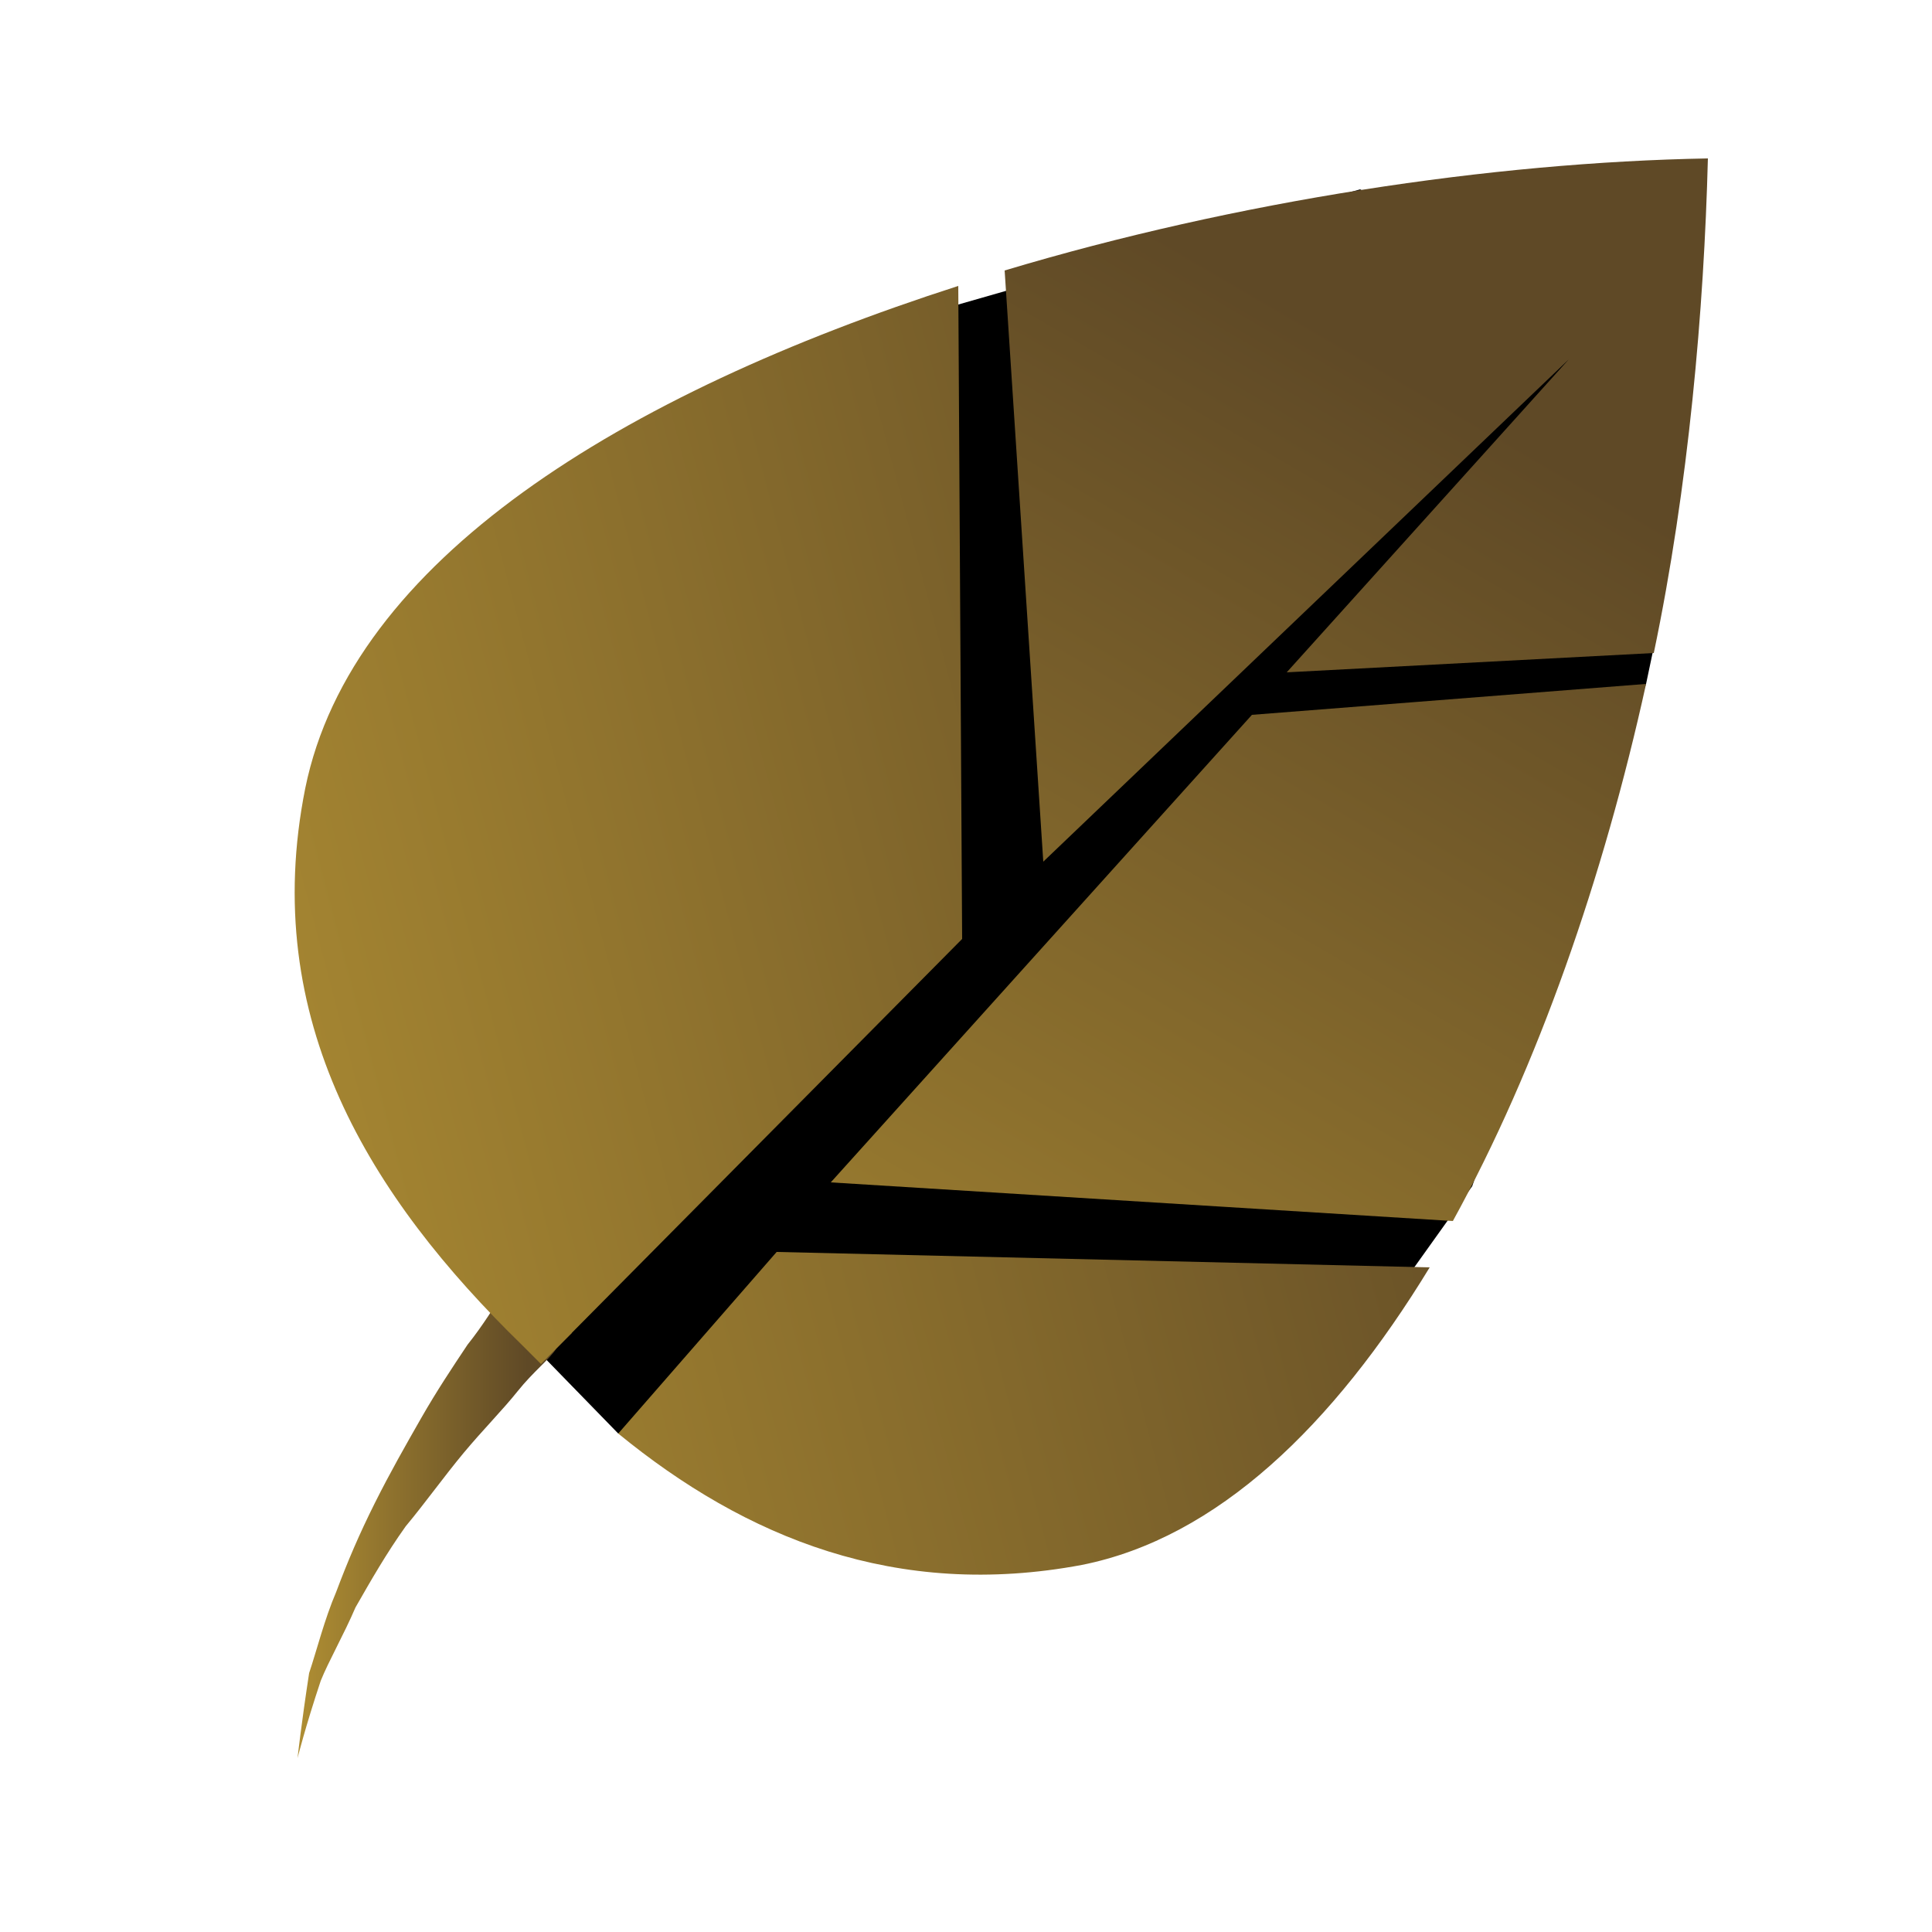
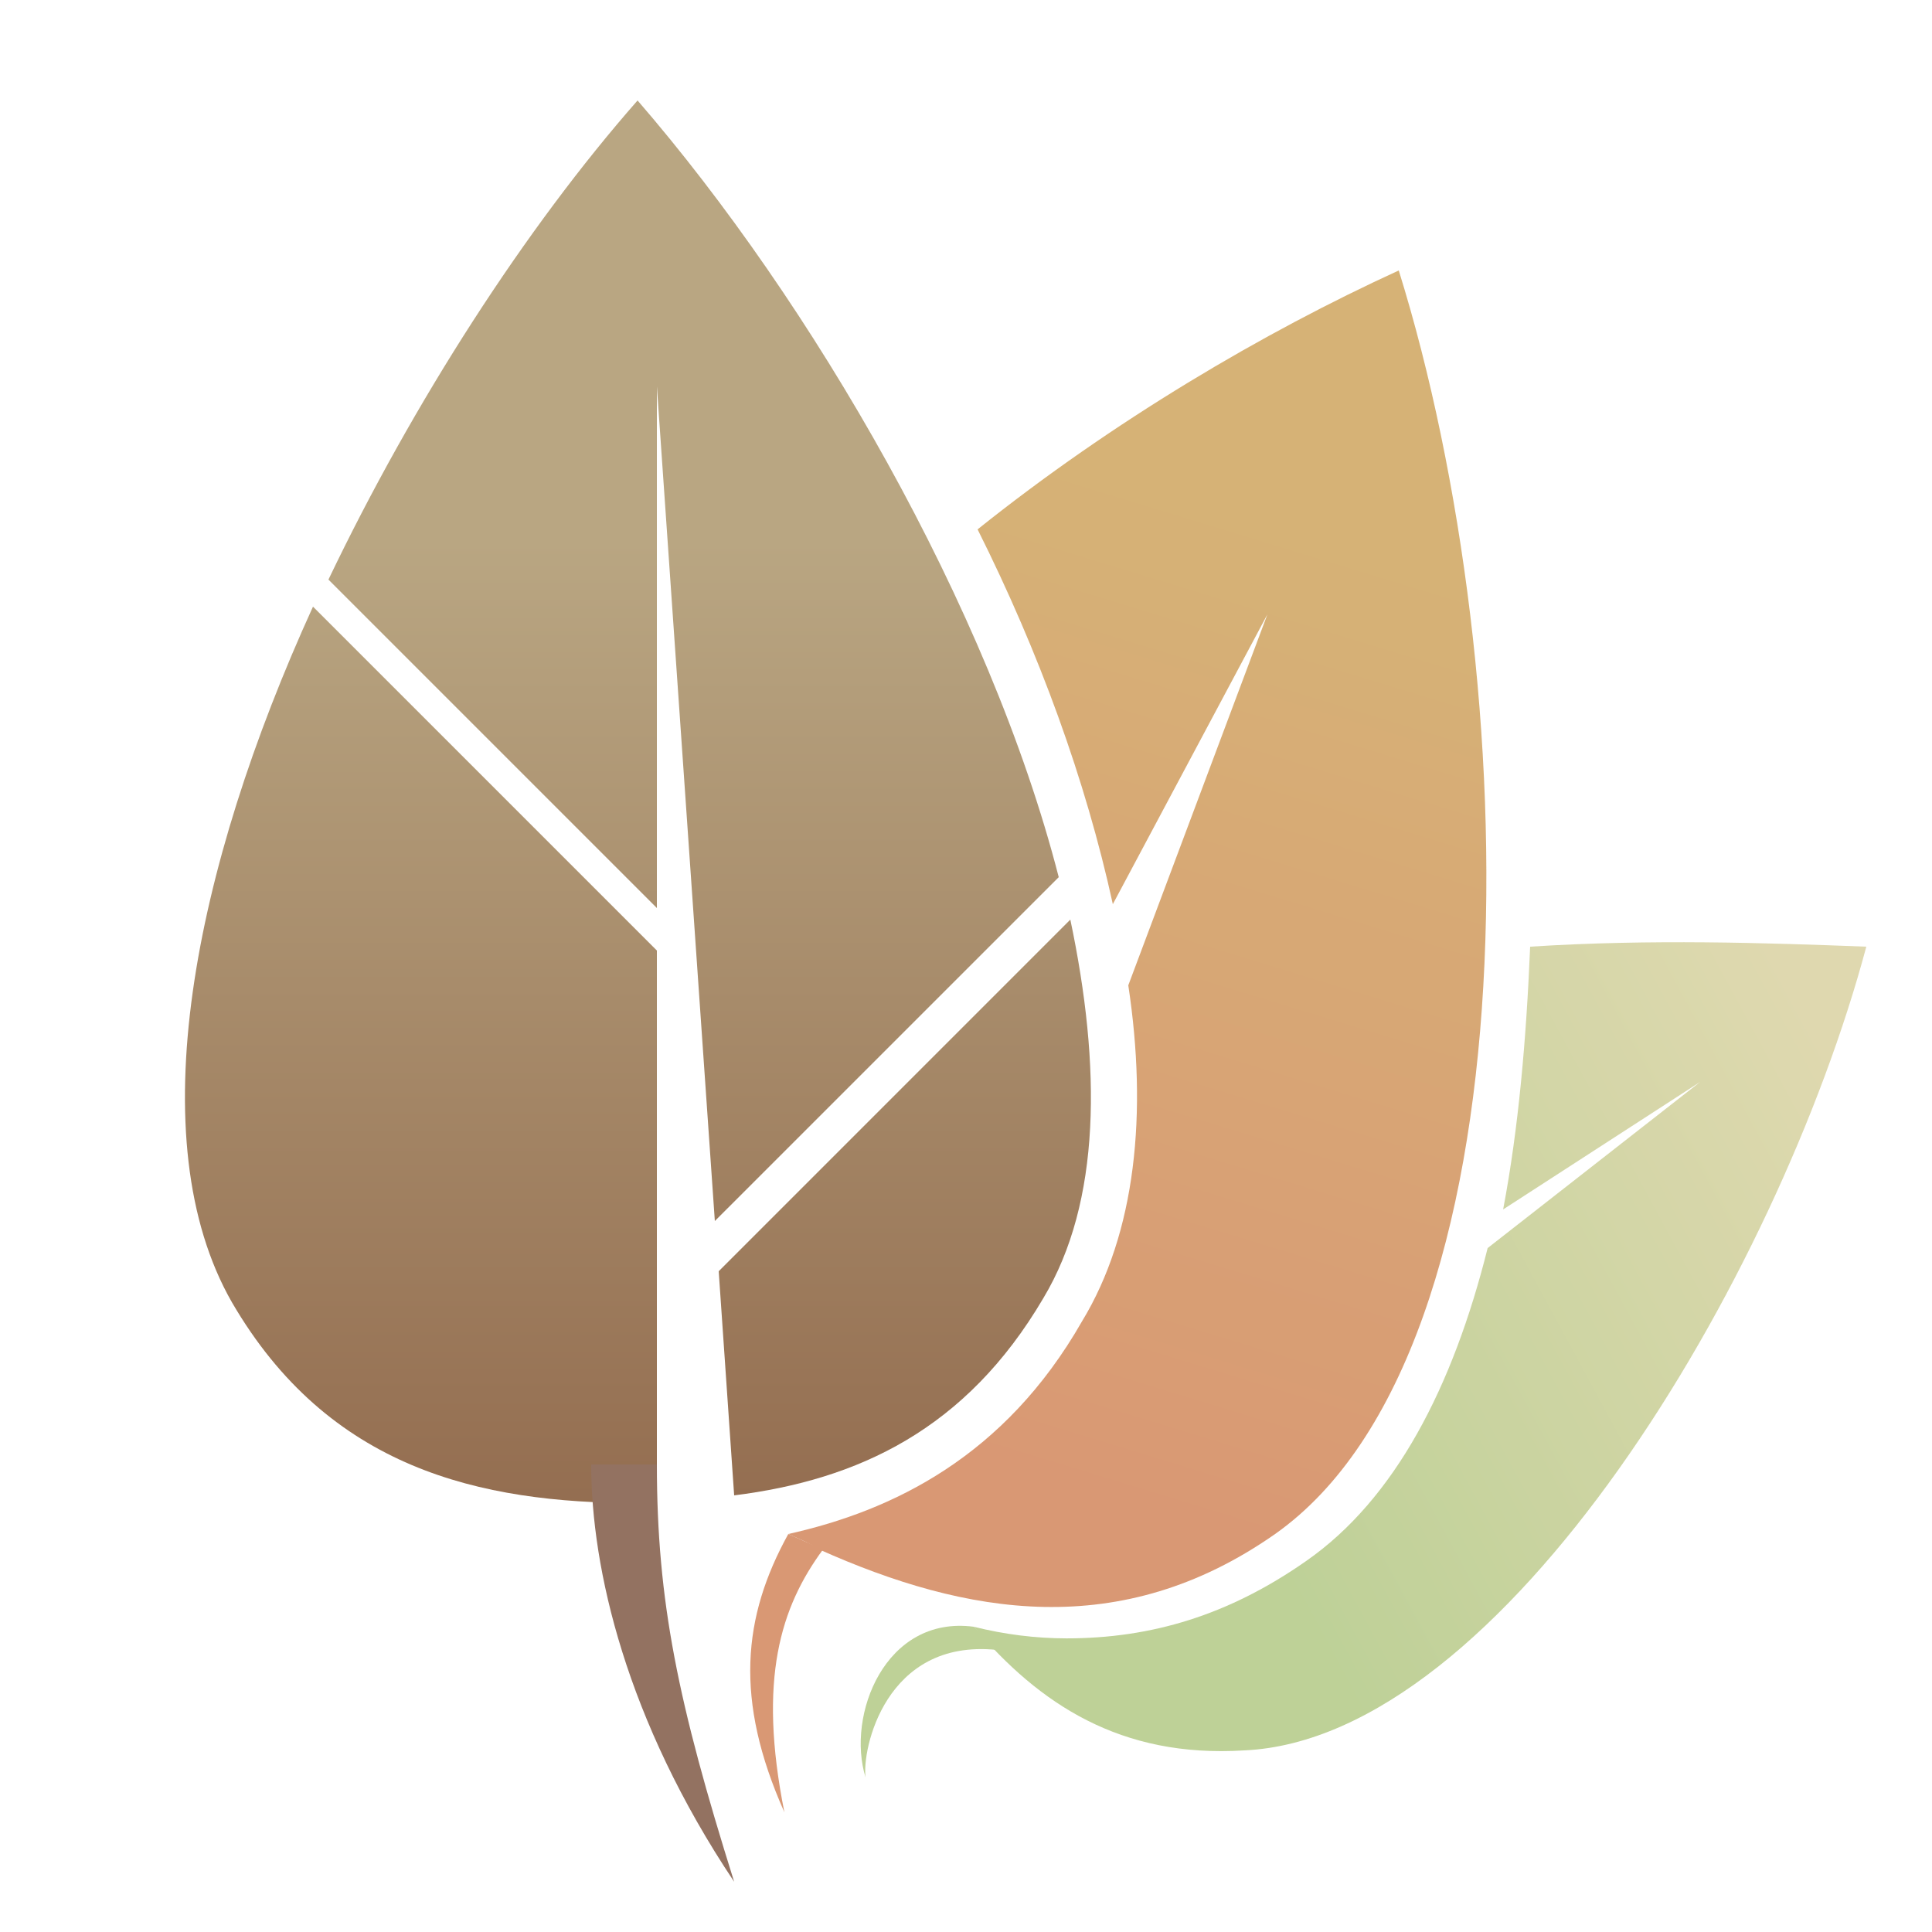
<svg xmlns="http://www.w3.org/2000/svg" version="1.1" id="Layer_1" x="0px" y="0px" width="50px" height="50px" viewBox="0 0 50 50" enable-background="new 0 0 50 50" xml:space="preserve">
-   <polygon points="35.2,4.9 20.2,9.2 12.9,29.2 12.3,33.3 16,37.1 36.6,32.8 38.1,30.7 42.6,17.7 43,15.8 41.3,8.3 " />
+   <g opacity="0.7">
+     <path fill="#A2BD6B" d="M25.801,42.7c-2.9-0.301-3.5,2.6-3.4,3.3c-0.5-1.601,0.5-4.2,2.8-3.9L25.801,42.7z" />
+     <linearGradient id="SVGID_1_" gradientUnits="userSpaceOnUse" x1="31.446" y1="37.697" x2="48.071" y2="28.697">
+       <stop offset="0" style="stop-color:#A2BD6B" />
+       <stop offset="1" style="stop-color:#D1C88D" />
+     </linearGradient>
+     <path fill="url(#SVGID_1_)" d="M39.6,24.5c-0.1,2.4-0.3,4.7-0.699,6.8L44,28l-5.5,4.3c-0.9,3.601-2.4,6.5-4.7,8.101   c-2,1.399-4,2-6.2,2l0,0C26.8,42.4,26,42.3,25.2,42.1c1.7,2,3.8,3.4,7,3.2C38.9,45,46,33.1,48.3,24.5   C45.7,24.4,42.7,24.3,39.6,24.5z" />
+   </g>
+   <g opacity="0.9">
+     <linearGradient id="SVGID_2_" gradientUnits="userSpaceOnUse" x1="26.723" y1="38.12" x2="34.098" y2="13.995">
+       <stop offset="0" style="stop-color:#D58D65" />
+       <stop offset="1" style="stop-color:#D2AA67" />
+     </linearGradient>
+     <path fill="url(#SVGID_2_)" d="M36.2,7c-3.5,1.6-7.4,3.9-10.9,6.7c1.601,3.2,2.8,6.5,3.5,9.7l4-7.5l-3.6,9.6   c0.5,3.3,0.2,6.4-1.2,8.7c-2,3.5-4.9,4.899-7.6,5.5c0.2,0.1,0.5,0.2,0.8,0.399C25,41.8,29,42.5,33,39.7C39.8,34.9,39.5,17.6,36.2,7   z" />
+     <path fill="#D58D65" d="M21.3,40.1c-1.097,1.489-1.69,3.354-1,6.801c-1.3-2.916-1.081-5.057,0.1-7.2L21.3,40.1z" />
+   </g>
  <g>
-     <linearGradient id="SVGID_1_" gradientUnits="userSpaceOnUse" x1="7.628" y1="39.372" x2="14.751" y2="39.372">
-       <stop offset="0" style="stop-color:#B08F33" />
-       <stop offset="0.847" style="stop-color:#5F4926" />
-     </linearGradient>
-     <path fill="url(#SVGID_1_)" d="M14.8,34.5c0,0-0.1,0.1-0.4,0.4c-0.2,0.3-0.6,0.6-1,1.1c-0.4,0.5-0.9,1-1.4,1.6   c-0.5,0.6-1,1.3-1.5,1.9c-0.5,0.7-0.9,1.4-1.3,2.1c-0.3,0.7-0.7,1.4-0.9,1.9c-0.4,1.2-0.6,2-0.6,2s0.1-0.9,0.3-2.2   c0.2-0.6,0.4-1.4,0.7-2.1c0.3-0.8,0.6-1.5,1-2.3c0.4-0.8,0.8-1.5,1.2-2.2c0.4-0.7,0.8-1.3,1.2-1.9c0.4-0.5,0.7-1,0.9-1.3   c0.2-0.3,0.4-0.5,0.4-0.5L14.8,34.5z" />
-     <g>
-       <linearGradient id="SVGID_2_" gradientUnits="userSpaceOnUse" x1="6.271" y1="36.48" x2="29.02" y2="-2.603" gradientTransform="matrix(0.7071 0.7071 -0.7071 0.7071 22.9868 -4.1611)">
-         <stop offset="0" style="stop-color:#B08F33" />
-         <stop offset="0.847" style="stop-color:#5F4926" />
-       </linearGradient>
-       <path fill="url(#SVGID_2_)" d="M24.9,24.3L24.8,7.4c-8.7,2.8-15.7,7.1-16.9,13c-1.2,6,1.7,10.6,5.6,14.4c0.2,0.2,0.3,0.3,0.5,0.5    L24.9,24.3z" />
-     </g>
-     <g>
-       <linearGradient id="SVGID_3_" gradientUnits="userSpaceOnUse" x1="19.884" y1="44.403" x2="42.634" y2="5.32" gradientTransform="matrix(0.7071 0.7071 -0.7071 0.7071 22.9868 -4.1611)">
-         <stop offset="0" style="stop-color:#B08F33" />
-         <stop offset="0.847" style="stop-color:#5F4926" />
-       </linearGradient>
-       <path fill="url(#SVGID_3_)" d="M20.1,32.4L16,37.1c3.3,2.7,7.2,4.3,12,3.4c3.5-0.7,6.5-3.6,9-7.7L20.1,32.4z" />
-     </g>
    <g>
      <g>
-         <linearGradient id="SVGID_4_" gradientUnits="userSpaceOnUse" x1="16.648" y1="42.52" x2="39.398" y2="3.438">
-           <stop offset="0" style="stop-color:#B08F33" />
-           <stop offset="0.847" style="stop-color:#5F4926" />
+         <linearGradient id="SVGID_3_" gradientUnits="userSpaceOnUse" x1="17.95" y1="14" x2="17.95" y2="51.588">
+           <stop offset="0" style="stop-color:#B9A682" />
+           <stop offset="1" style="stop-color:#815137" />
        </linearGradient>
-         <path fill="url(#SVGID_4_)" d="M40.6,9.3l-7.3,8.1l9.5-0.5c0.9-4.3,1.3-8.9,1.4-12.8C38.6,4.2,32,5.2,26,7L27,22.3L40.6,9.3z" />
+         <path fill="url(#SVGID_3_)" d="M17,23.5V10l1.5,21.6l8.9-8.899C25.6,15.7,21,7.8,16.5,2.6c-2.9,3.3-5.8,7.8-8,12.4L17,23.5z" />
      </g>
      <g>
-         <linearGradient id="SVGID_5_" gradientUnits="userSpaceOnUse" x1="21.326" y1="45.243" x2="44.076" y2="6.16">
-           <stop offset="0" style="stop-color:#B08F33" />
-           <stop offset="0.847" style="stop-color:#5F4926" />
+         <linearGradient id="SVGID_4_" gradientUnits="userSpaceOnUse" x1="10.893" y1="14" x2="10.893" y2="51.588">
+           <stop offset="0" style="stop-color:#B9A682" />
+           <stop offset="1" style="stop-color:#815137" />
        </linearGradient>
-         <path fill="url(#SVGID_5_)" d="M32.4,18.5L21.5,30.6l16.1,1c2.2-4,3.9-8.9,5-13.9L32.4,18.5z" />
+         <path fill="url(#SVGID_4_)" d="M17,24.6l-8.9-8.9C5,22.5,3.6,29.5,6,33.7c2.5,4.3,6.4,5.2,10.5,5.2c0.2,0,0.3,0,0.5,0V24.6z" />
+       </g>
+       <g>
+         <linearGradient id="SVGID_5_" gradientUnits="userSpaceOnUse" x1="23.416" y1="14" x2="23.416" y2="51.588">
+           <stop offset="0" style="stop-color:#B9A682" />
+           <stop offset="1" style="stop-color:#815137" />
+         </linearGradient>
+         <path fill="url(#SVGID_5_)" d="M18.6,32.9l0.4,5.8c3.2-0.4,6-1.7,8-5.101c1.5-2.5,1.5-6,0.7-9.8L18.6,32.9z" />
      </g>
    </g>
+     <path fill="#937261" d="M17,37.9c0,3.537,0.547,6.178,2,10.8c-2.797-4.185-3.7-8.106-3.7-10.8H17z" />
  </g>
</svg>
